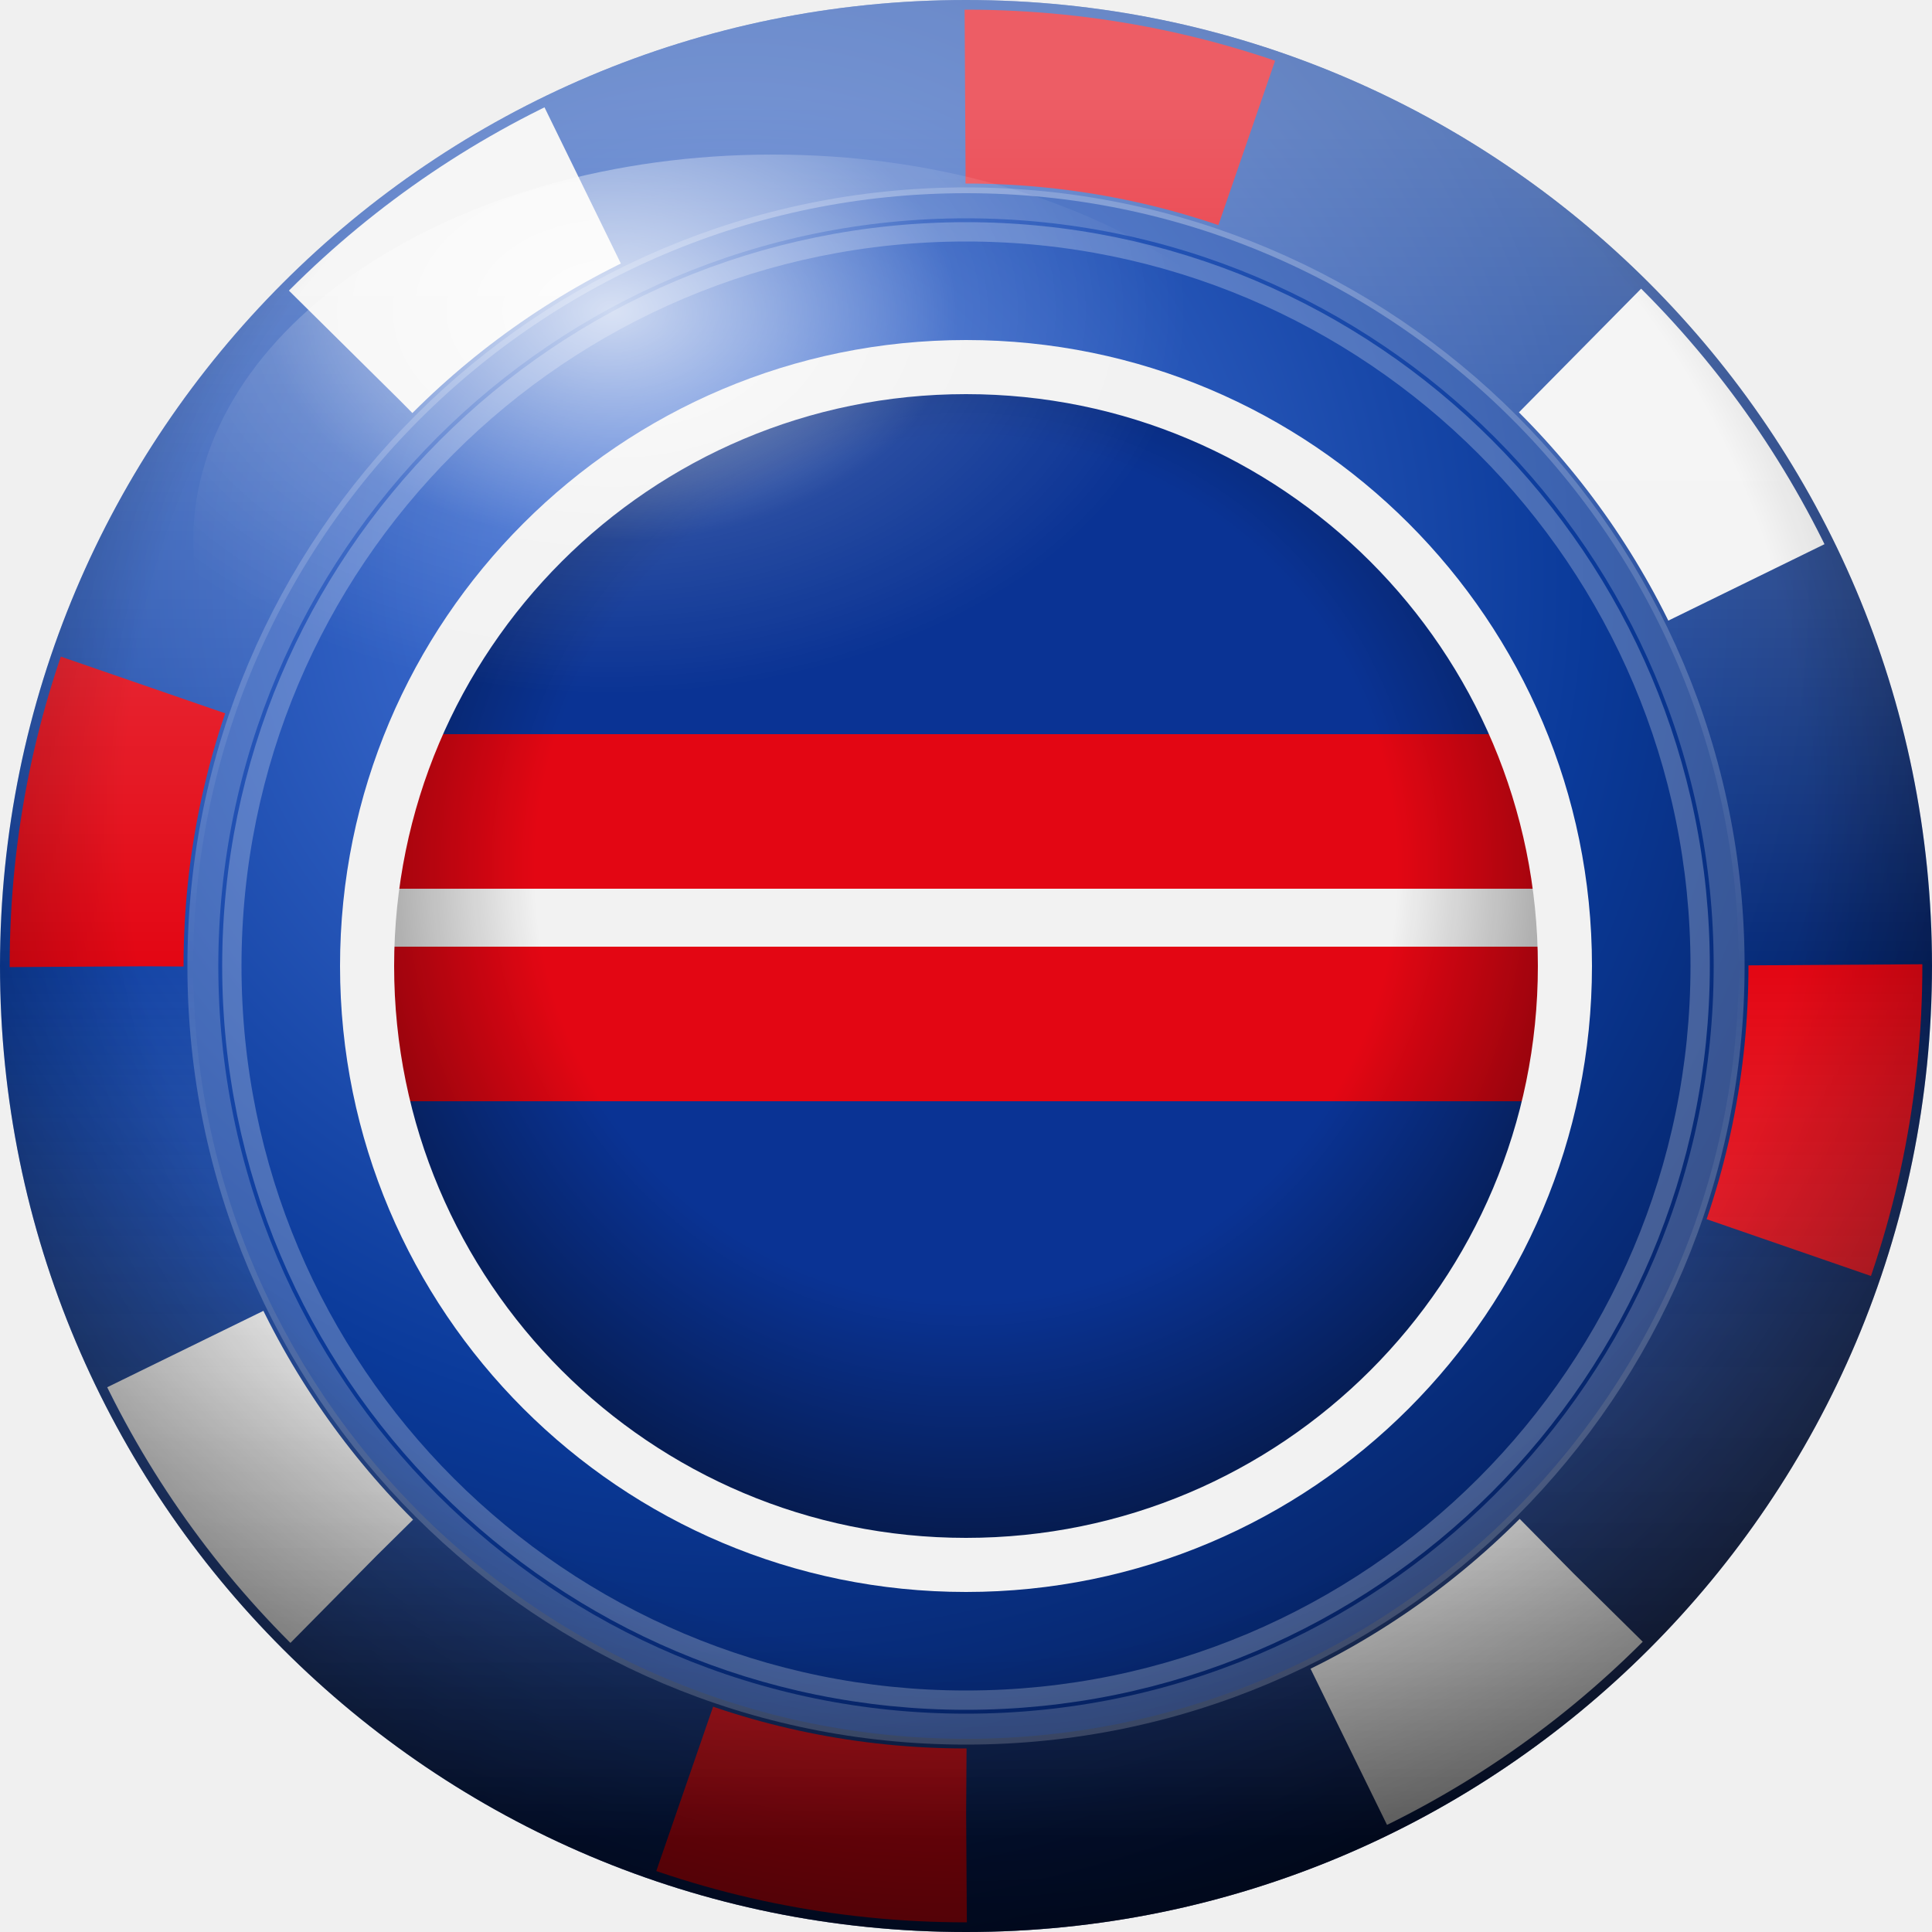
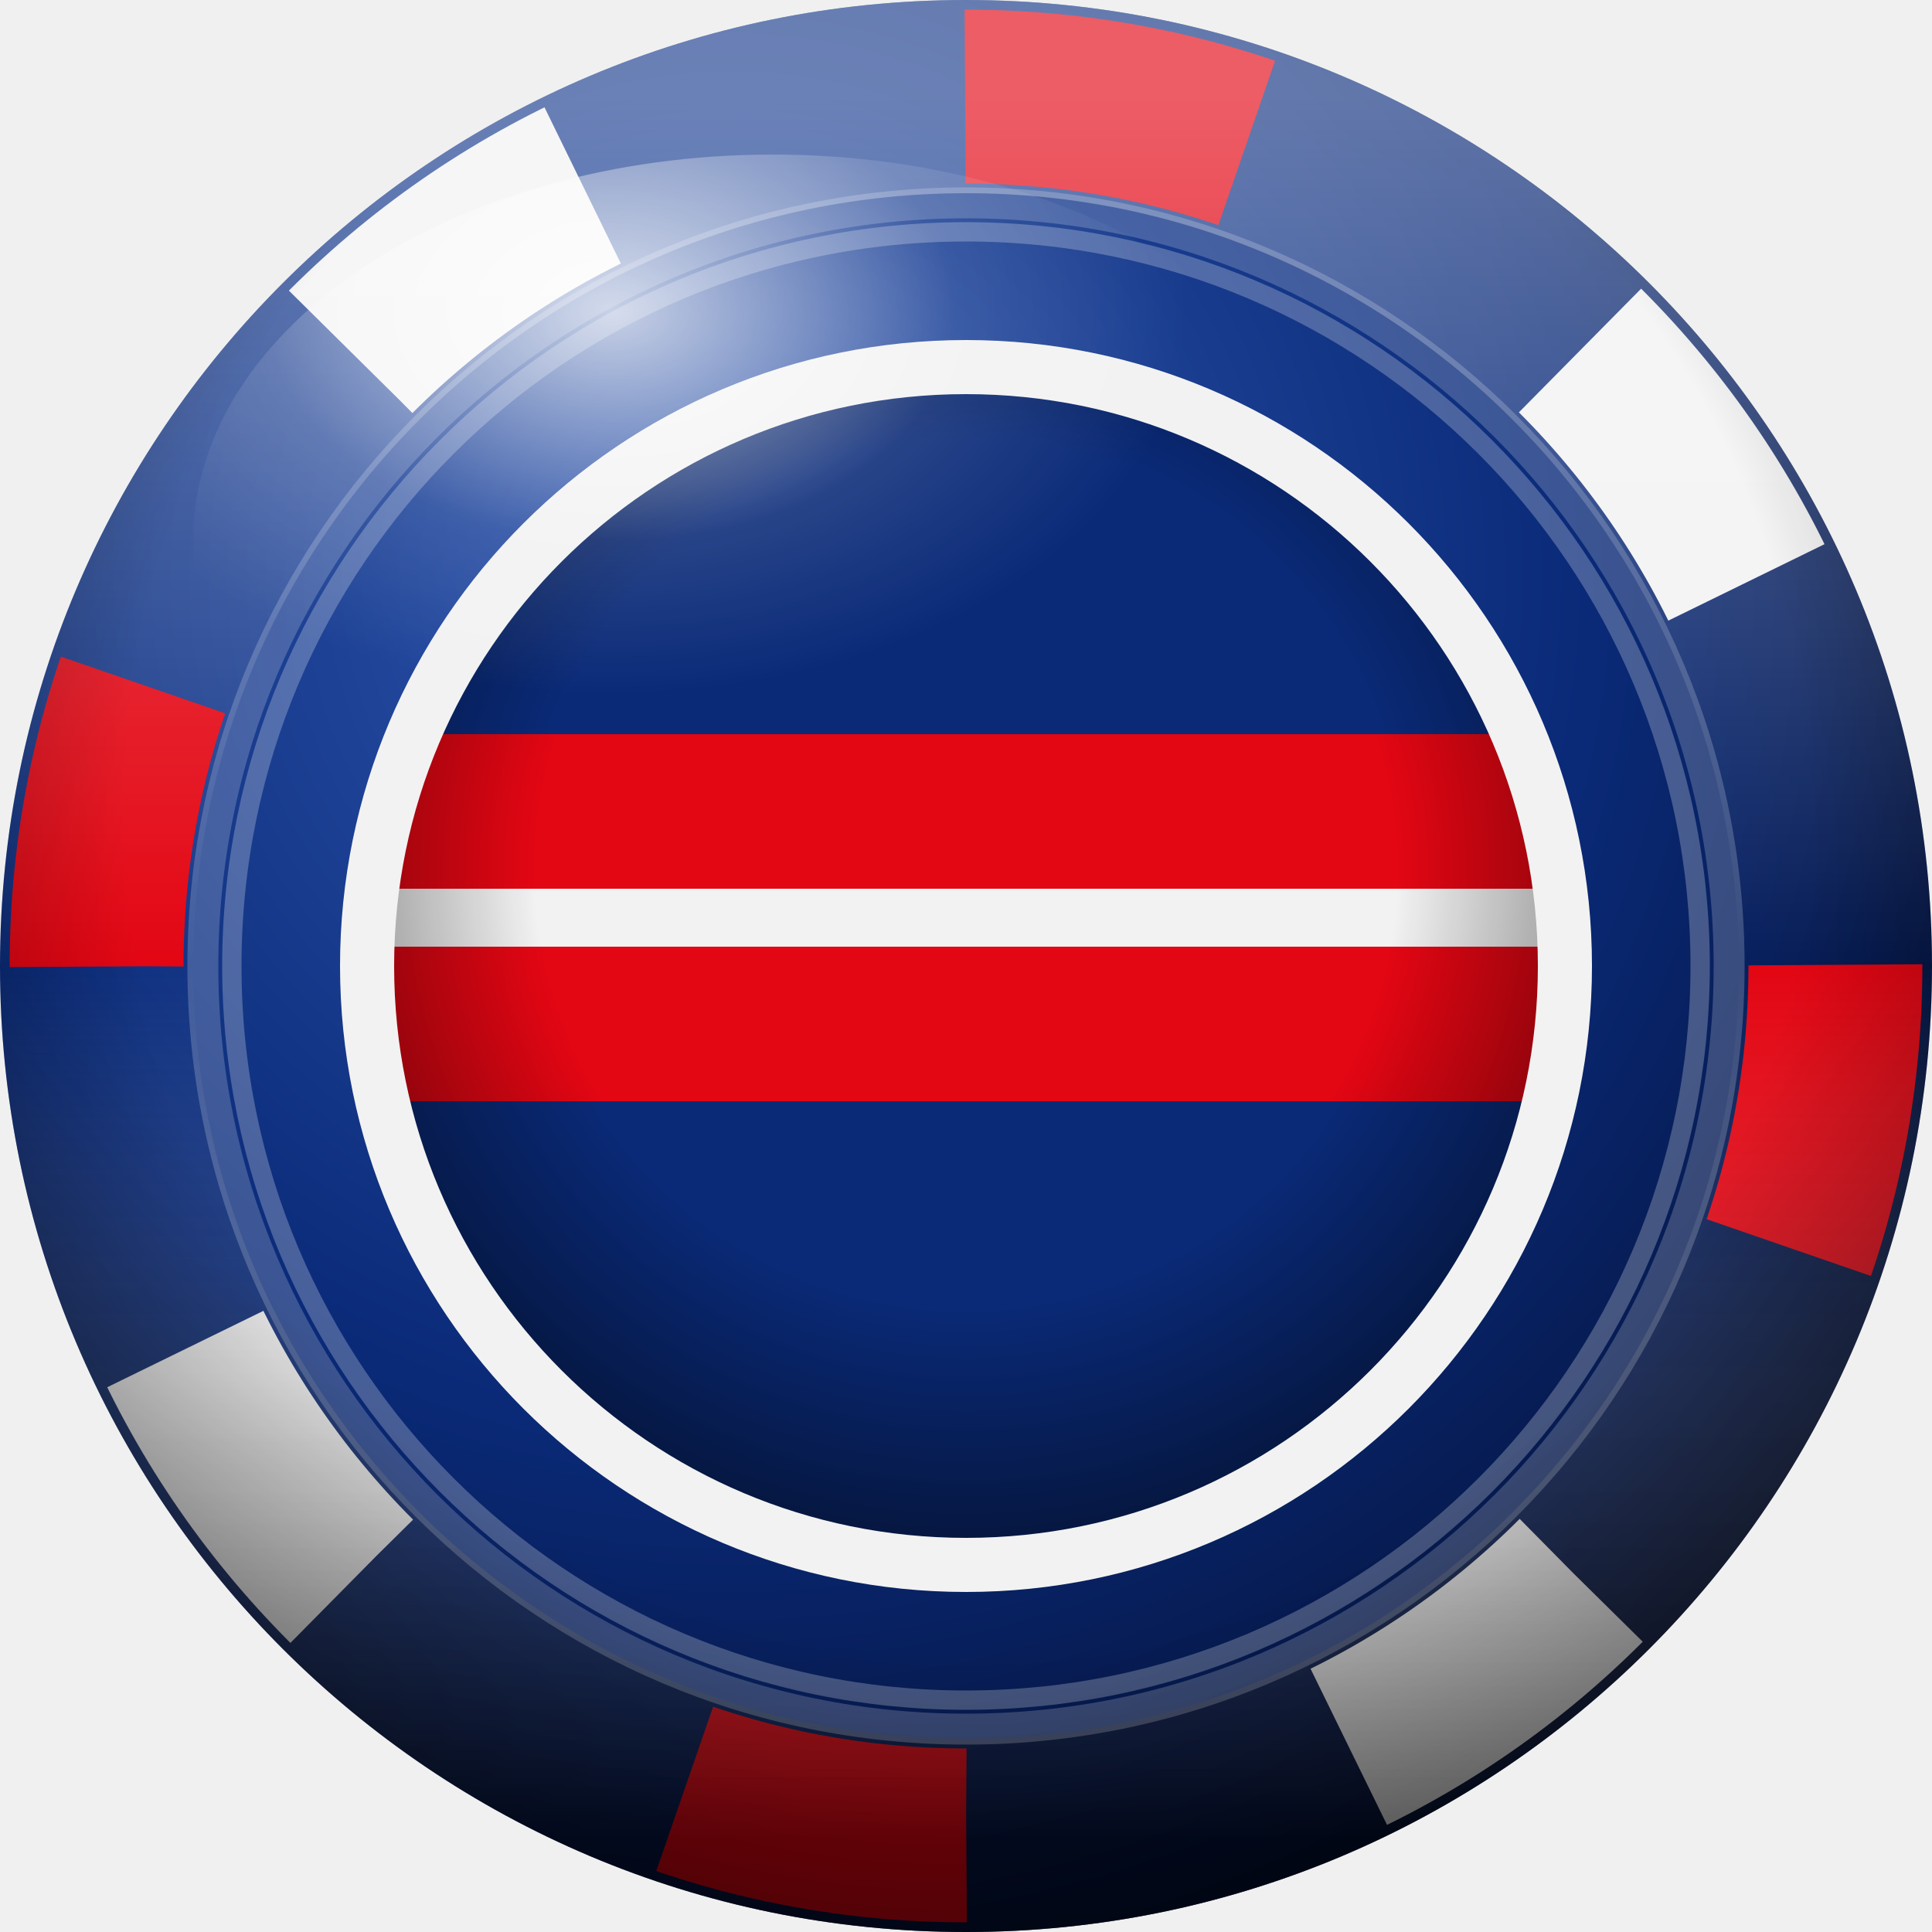
<svg xmlns="http://www.w3.org/2000/svg" viewBox="0 0 100 100">
  <defs>
    <clipPath id="c">
      <circle cx="50" cy="50" r="50" />
    </clipPath>
    <clipPath id="m">
      <circle cx="50" cy="50" r="31" />
    </clipPath>
    <radialGradient id="corpo" cx=".38" cy=".3" r=".8">
-       <stop offset="0" stop-color="#4C7BE0" />
-       <stop offset=".55" stop-color="#0A3A9A" />
-       <stop offset="1" stop-color="#020F38" />
+       <stop offset="0" stop-color="#2F57B0" />
+       <stop offset=".55" stop-color="#0A2A78" />
+       <stop offset="1" stop-color="#020A26" />
    </radialGradient>
    <linearGradient id="borda" x1="0" y1="0" x2="0" y2="1">
      <stop offset="0" stop-color="#fff" stop-opacity=".35" />
      <stop offset=".5" stop-color="#fff" stop-opacity="0" />
      <stop offset="1" stop-color="#000" stop-opacity=".45" />
    </linearGradient>
    <radialGradient id="ms" cx=".5" cy=".42" r=".55">
      <stop offset=".65" stop-color="#000" stop-opacity="0" />
      <stop offset="1" stop-color="#000" stop-opacity=".45" />
    </radialGradient>
    <radialGradient id="verniz" cx=".36" cy=".2" r=".5">
      <stop offset="0" stop-color="#fff" stop-opacity=".75" />
      <stop offset=".6" stop-color="#fff" stop-opacity=".12" />
      <stop offset="1" stop-color="#fff" stop-opacity="0" />
    </radialGradient>
    <radialGradient id="sombra" cx=".5" cy=".42" r=".6">
      <stop offset=".72" stop-color="#000" stop-opacity="0" />
      <stop offset="1" stop-color="#000" stop-opacity=".4" />
    </radialGradient>
  </defs>
  <g clip-path="url(#c)">
    <rect width="100" height="100" fill="url(#corpo)" />
    <circle cx="50" cy="50" r="45" fill="none" stroke="#E30613" stroke-width="9" stroke-dasharray="14.84 55.84" stroke-dashoffset="0.00" />
    <circle cx="50" cy="50" r="45" fill="none" stroke="#F2F2F2" stroke-width="9" stroke-dasharray="14.84 55.84" stroke-dashoffset="-35.34" />
    <circle cx="50" cy="50" r="45" fill="none" stroke="url(#borda)" stroke-width="10" />
    <circle cx="50" cy="50" r="39.5" fill="none" stroke="rgba(255,255,255,.2)" stroke-width="1.6" />
    <circle cx="50" cy="50" r="38" fill="none" stroke="#fff" stroke-opacity=".25" stroke-width="1" />
    <g clip-path="url(#m)">
-       <circle cx="50" cy="50" r="31" fill="#0A3394" />
+       <circle cx="50" cy="50" r="31" fill="#0A2A78" />
      <rect y="38" width="100" height="8" fill="#E30613" />
      <rect y="46" width="100" height="3" fill="#F2F2F2" />
      <rect y="49" width="100" height="8" fill="#E30613" />
      <circle cx="50" cy="50" r="31" fill="url(#ms)" />
    </g>
    <circle cx="50" cy="50" r="31" fill="none" stroke="#F2F2F2" stroke-width="2.8" />
    <rect width="100" height="100" fill="url(#sombra)" />
    <ellipse cx="40" cy="28" rx="30" ry="20" fill="url(#verniz)" />
  </g>
</svg>
